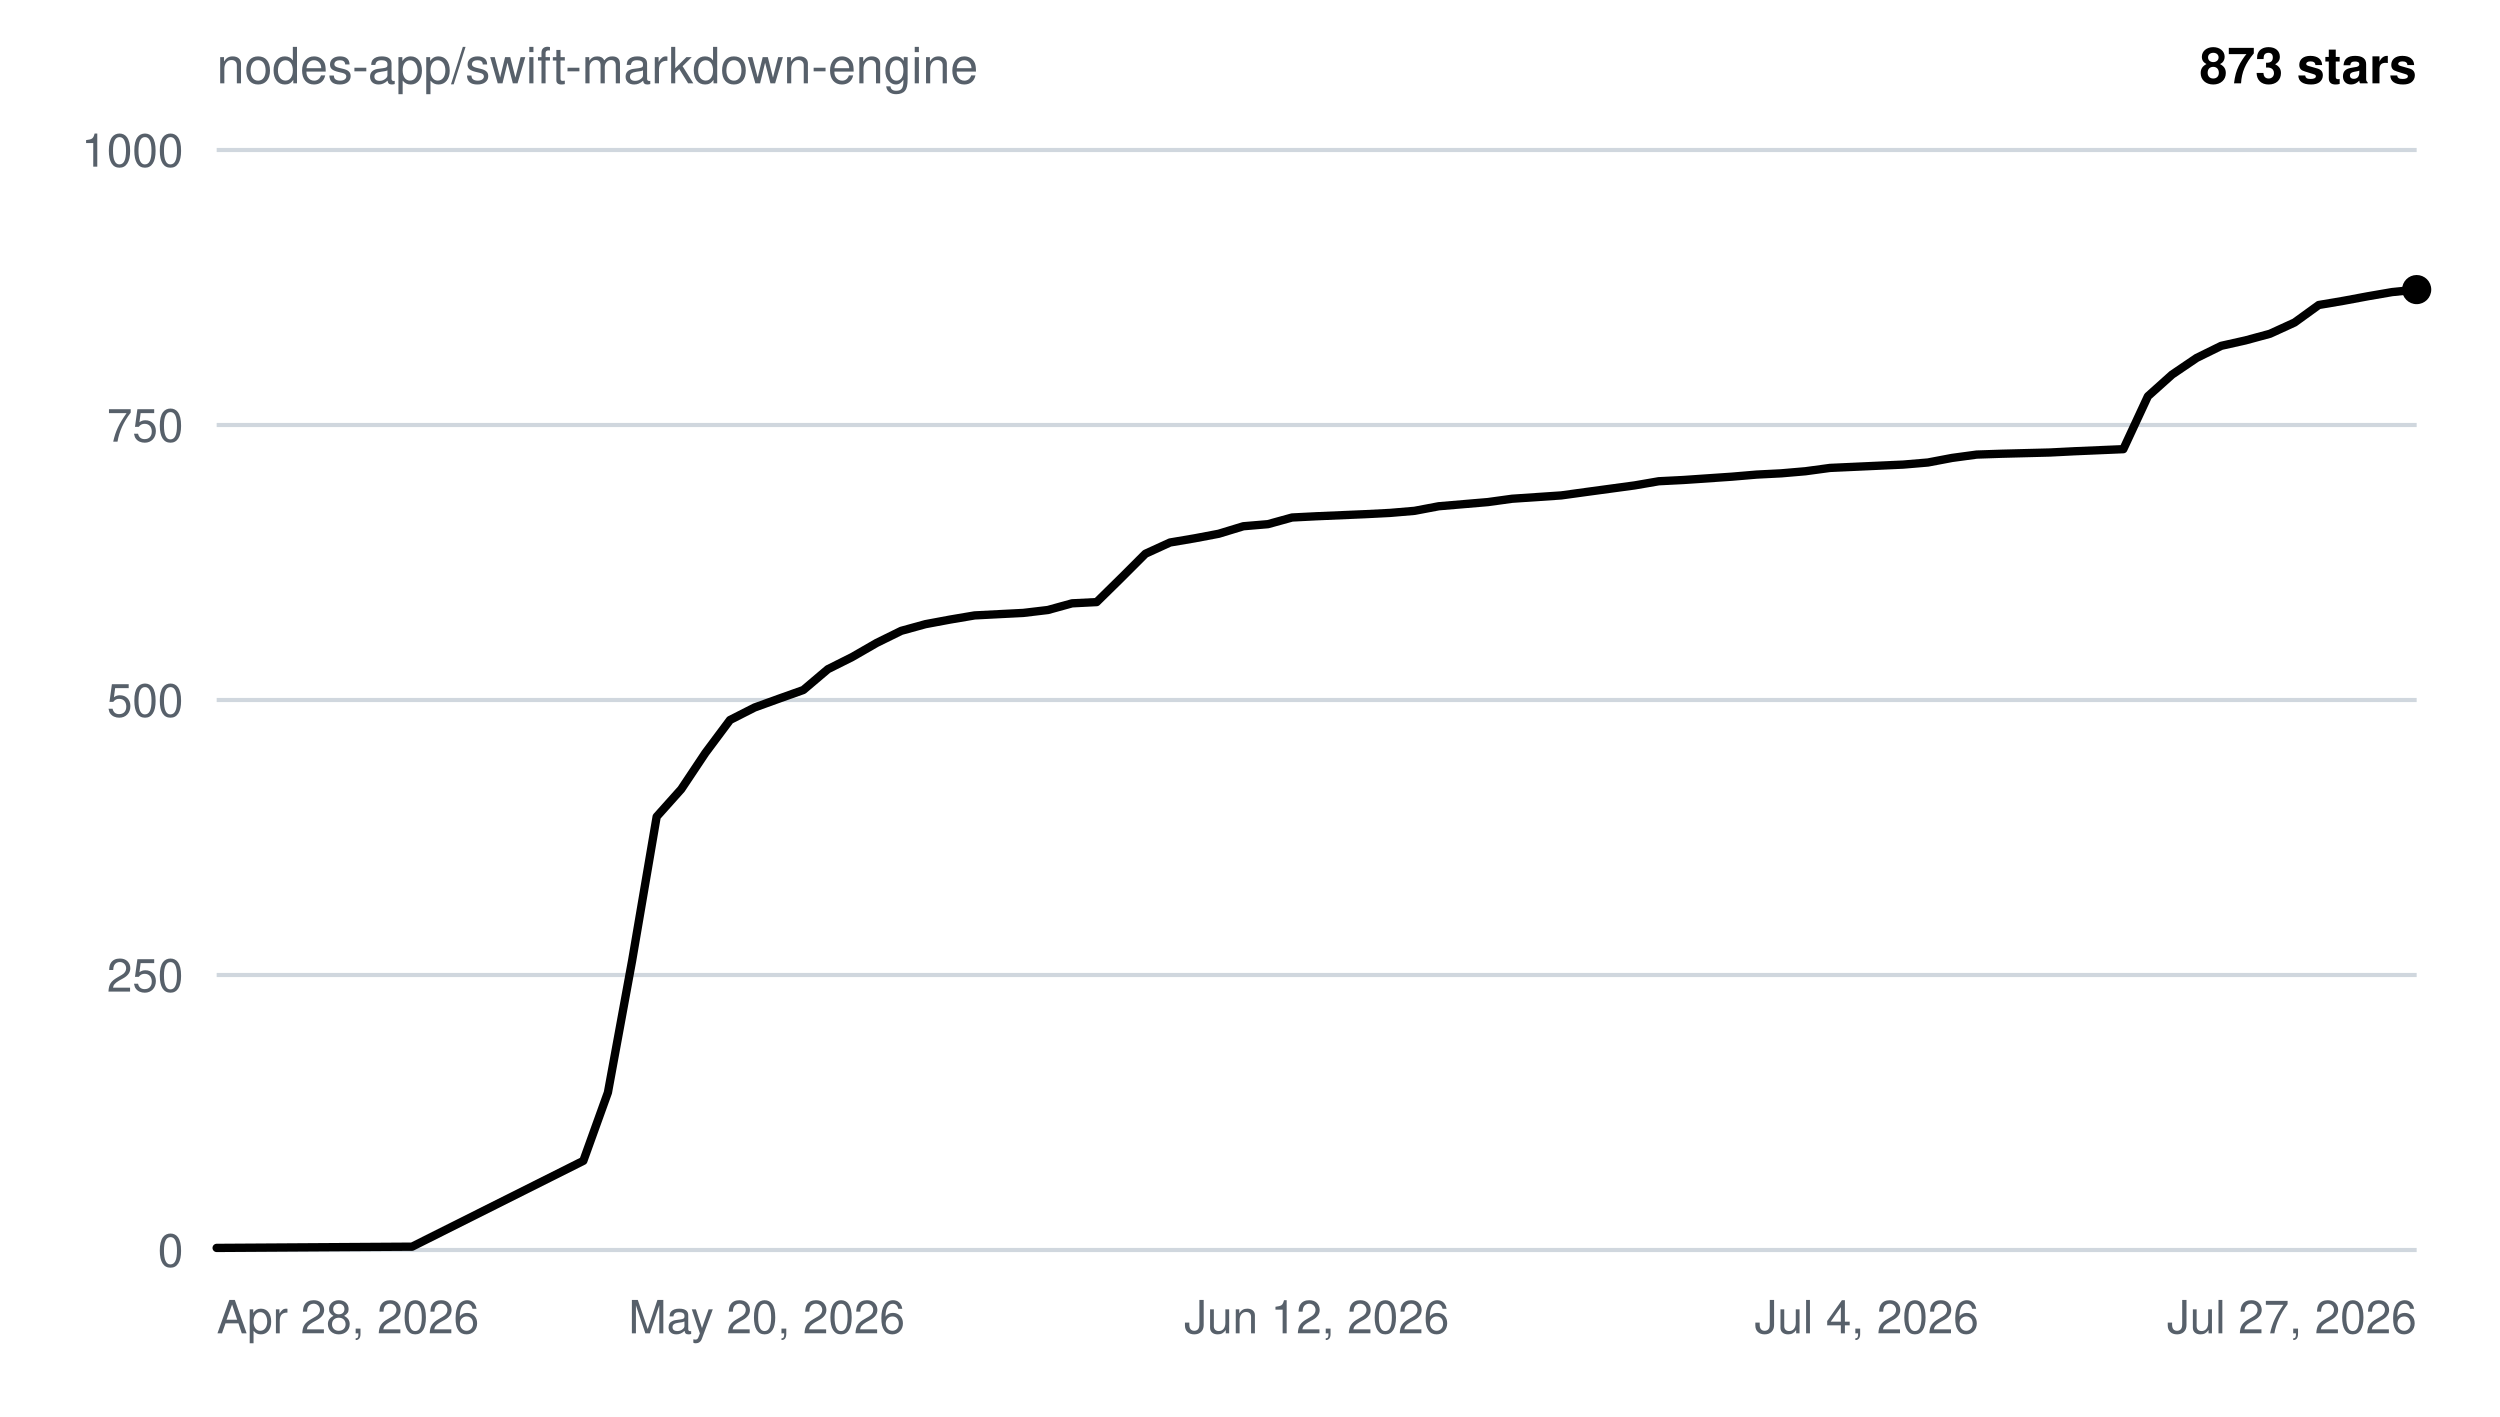
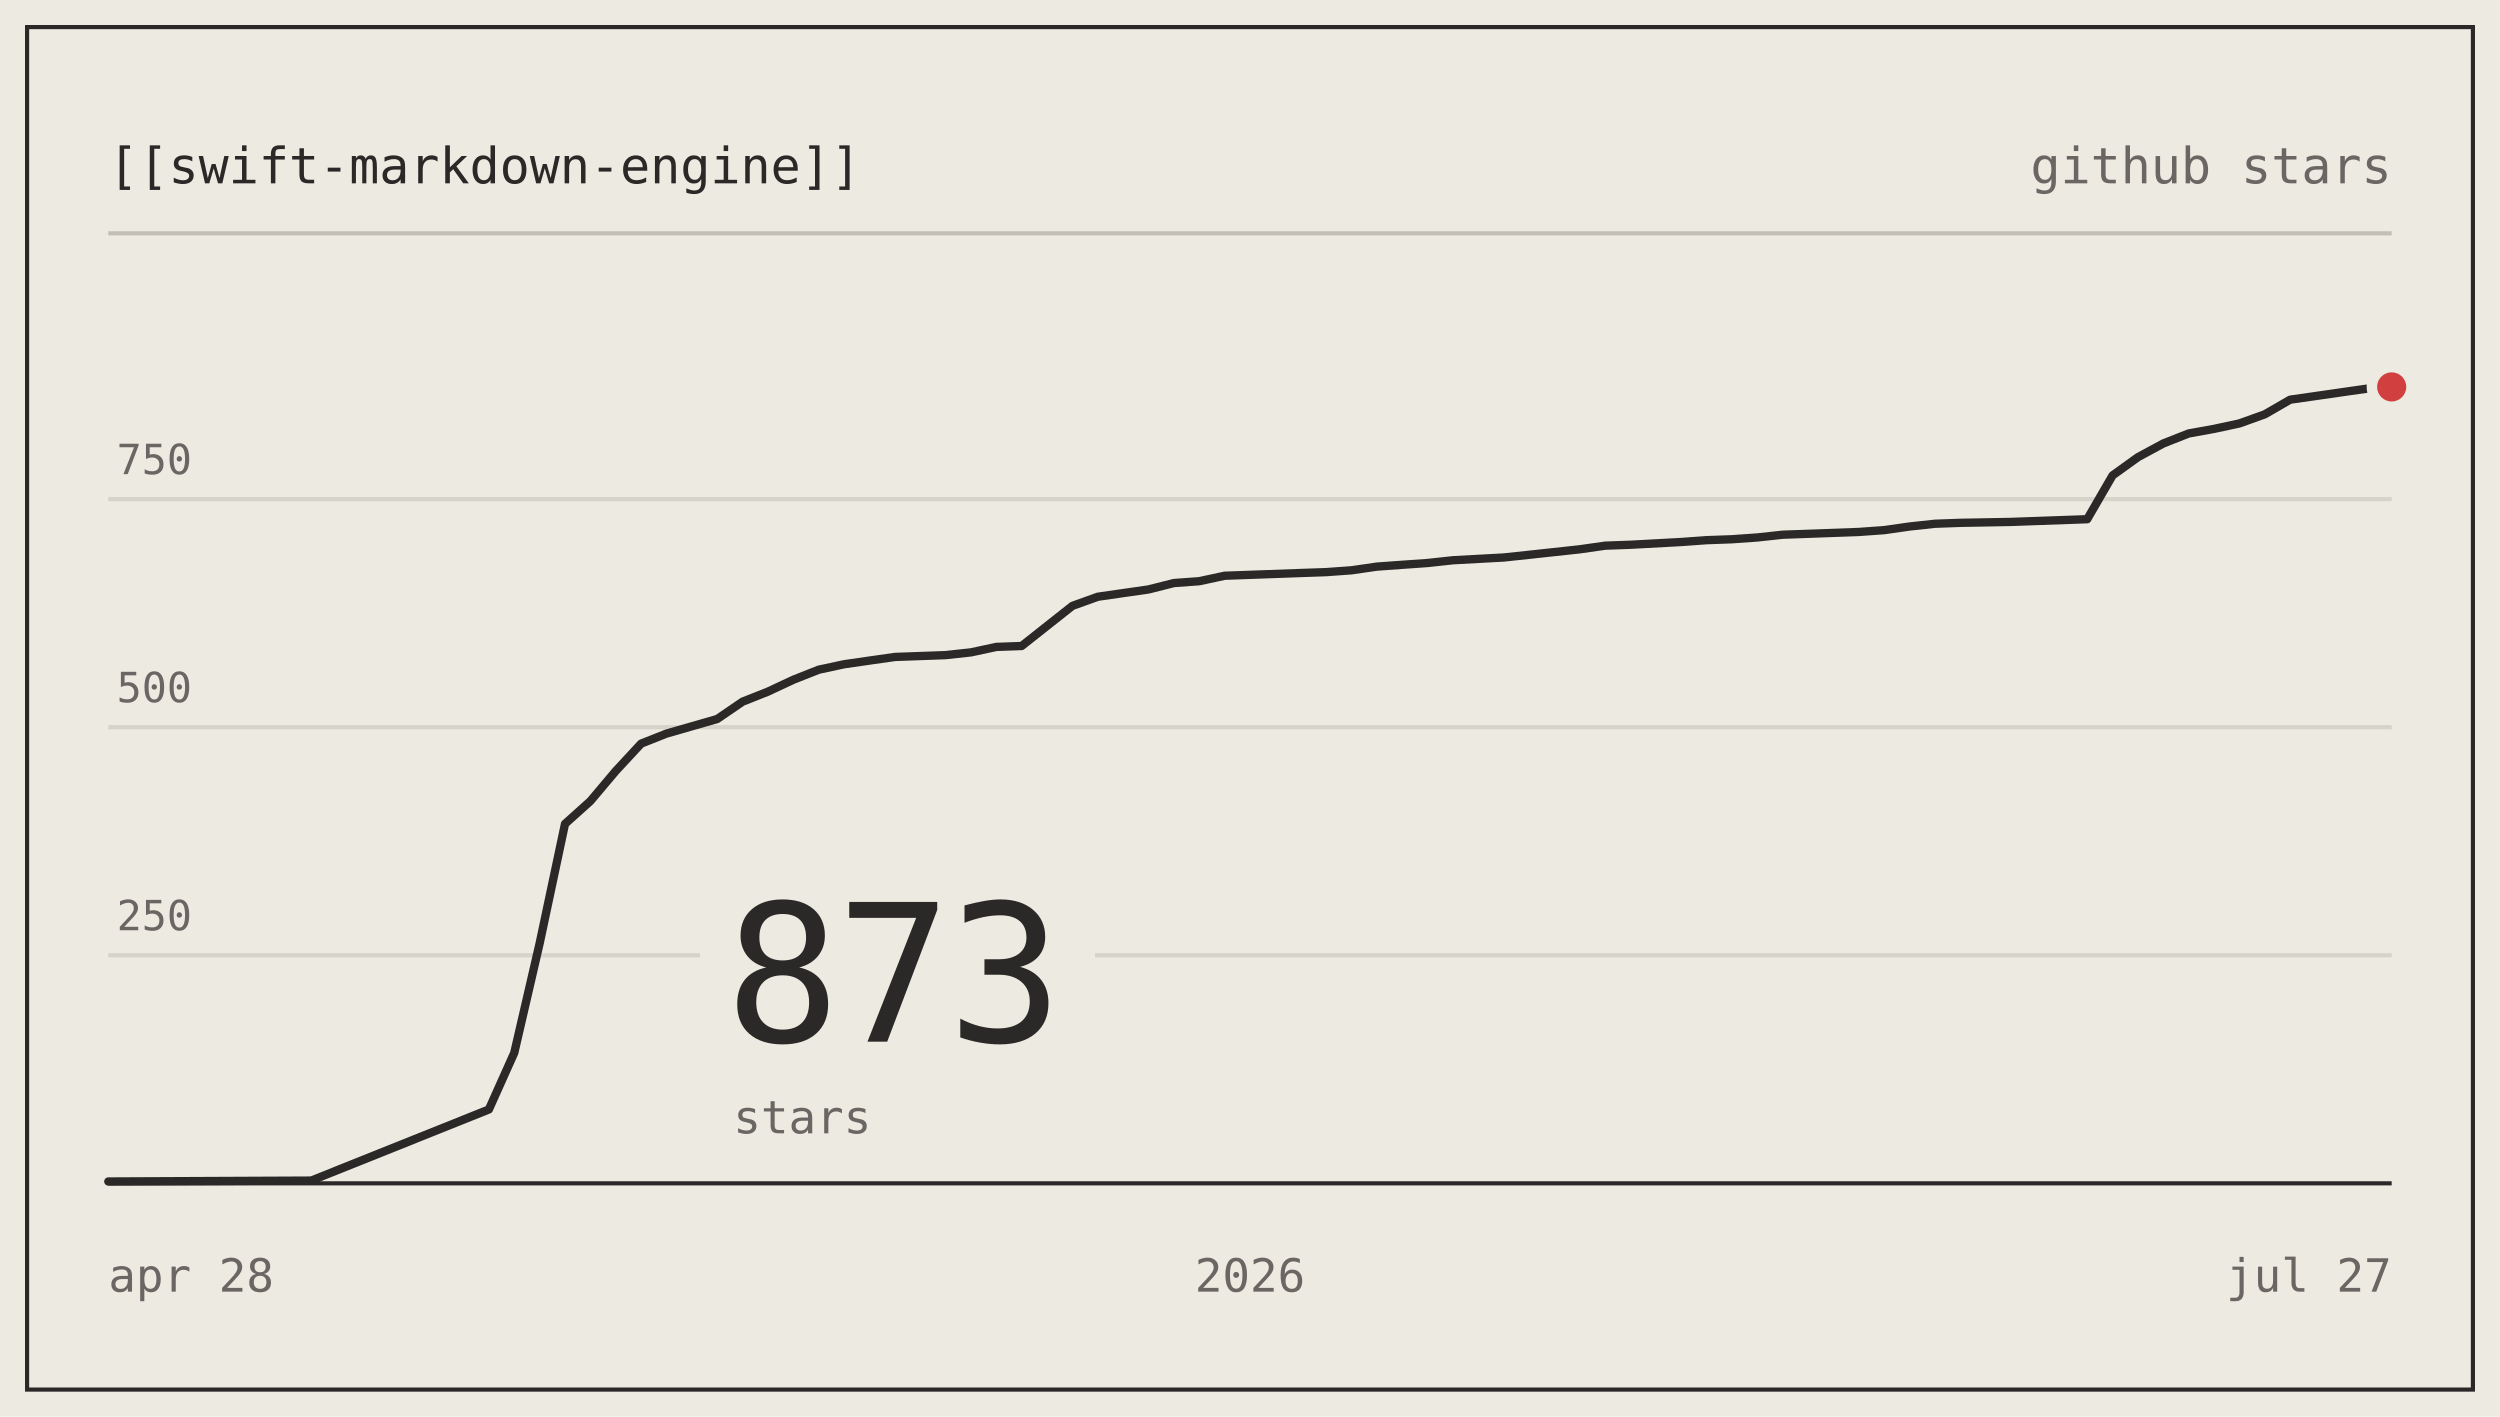
- <svg xmlns="http://www.w3.org/2000/svg" viewBox="0 0 600 340" width="600" height="340" role="img" aria-label="Star history for nodes-app/swift-markdown-engine: 873 stars">
-   <g font-family="-apple-system, 'Segoe UI', Helvetica, Arial, sans-serif">
-     <text x="52" y="20" fill="#57606a" font-size="12">nodes-app/swift-markdown-engine</text>
-     <text x="580" y="20" text-anchor="end" fill="#000000" font-size="12" font-weight="600">873 stars</text>
-     <line x1="52" y1="300" x2="580" y2="300" stroke="#d0d7de" stroke-width="1" />
-     <text x="44" y="304" text-anchor="end" fill="#57606a" font-size="11">0</text>
-     <line x1="52" y1="234" x2="580" y2="234" stroke="#d0d7de" stroke-width="1" />
-     <text x="44" y="238" text-anchor="end" fill="#57606a" font-size="11">250</text>
-     <line x1="52" y1="168" x2="580" y2="168" stroke="#d0d7de" stroke-width="1" />
-     <text x="44" y="172" text-anchor="end" fill="#57606a" font-size="11">500</text>
-     <line x1="52" y1="102" x2="580" y2="102" stroke="#d0d7de" stroke-width="1" />
-     <text x="44" y="106" text-anchor="end" fill="#57606a" font-size="11">750</text>
-     <line x1="52" y1="36" x2="580" y2="36" stroke="#d0d7de" stroke-width="1" />
-     <text x="44" y="40" text-anchor="end" fill="#57606a" font-size="11">1000</text>
-     <text x="52" y="320" text-anchor="start" fill="#57606a" font-size="11">Apr 28, 2026</text>
-     <text x="184" y="320" text-anchor="middle" fill="#57606a" font-size="11">May 20, 2026</text>
-     <text x="316" y="320" text-anchor="middle" fill="#57606a" font-size="11">Jun 12, 2026</text>
-     <text x="448" y="320" text-anchor="middle" fill="#57606a" font-size="11">Jul 4, 2026</text>
-     <text x="580" y="320" text-anchor="end" fill="#57606a" font-size="11">Jul 27, 2026</text>
-     <path d="M52.0,299.5 L98.9,299.2 L140.0,278.6 L145.9,262.2 L151.7,230.6 L157.6,196.0 L163.5,189.4 L169.3,180.7 L175.2,172.8 L181.1,169.8 L186.9,167.7 L192.8,165.6 L198.7,160.6 L204.5,157.7 L210.4,154.3 L216.3,151.4 L222.1,149.8 L228.0,148.7 L233.9,147.7 L239.7,147.4 L245.6,147.1 L251.5,146.4 L257.3,144.8 L263.2,144.5 L269.1,138.7 L274.9,132.9 L280.8,130.2 L286.7,129.2 L292.5,128.1 L298.4,126.3 L304.3,125.8 L310.1,124.2 L316.0,123.9 L327.7,123.4 L333.6,123.1 L339.5,122.6 L345.3,121.5 L351.2,121.0 L357.1,120.5 L362.9,119.7 L374.7,118.9 L380.5,118.1 L386.4,117.3 L392.3,116.5 L398.1,115.5 L404.0,115.2 L415.7,114.4 L421.6,113.9 L427.5,113.6 L433.3,113.1 L439.2,112.3 L456.8,111.5 L462.7,111.0 L468.5,109.9 L474.4,109.1 L480.3,108.9 L492.0,108.6 L497.9,108.3 L509.6,107.8 L515.5,95.1 L521.3,89.9 L527.2,85.9 L533.1,83.0 L538.9,81.7 L544.8,80.1 L550.7,77.4 L556.5,73.2 L562.4,72.2 L568.3,71.1 L574.1,70.1 L580.0,69.5" fill="none" stroke="#000000" stroke-width="2" stroke-linejoin="round" stroke-linecap="round" />
-     <circle cx="580.0" cy="69.5" r="3.5" fill="#000000" />
+ <svg xmlns="http://www.w3.org/2000/svg" viewBox="0 0 600 340" width="600" height="340" role="img" aria-label="nodes-app/swift-markdown-engine star history: 873 stars">
+   <g font-family="ui-monospace, SFMono-Regular, 'SF Mono', Menlo, Consolas, monospace" font-size="12">
+     <rect x="0" y="0" width="600" height="340" fill="#edeae1" />
+     <rect x="6.5" y="6.5" width="587" height="327" fill="none" stroke="#2b2828" stroke-width="1" />
+     <text x="26" y="44" fill="#2b2828">[[swift-markdown-engine]]</text>
+     <text x="574" y="44" text-anchor="end" fill="#6b6663">github stars</text>
+     <line x1="26" y1="56" x2="574" y2="56" stroke="#c2beb4" stroke-width="1" />
+     <line x1="26" y1="229.26" x2="574" y2="229.26" stroke="#d6d3cb" stroke-width="1" />
+     <text x="28" y="223.26" fill="#6b6663" font-size="10">250</text>
+     <line x1="26" y1="174.53" x2="574" y2="174.53" stroke="#d6d3cb" stroke-width="1" />
+     <text x="28" y="168.53" fill="#6b6663" font-size="10">500</text>
+     <line x1="26" y1="119.79" x2="574" y2="119.79" stroke="#d6d3cb" stroke-width="1" />
+     <text x="28" y="113.79" fill="#6b6663" font-size="10">750</text>
+     <line x1="26" y1="284" x2="574" y2="284" stroke="#2b2828" stroke-width="1" />
+     <rect x="168" y="204" width="94.8" height="74" fill="#edeae1" />
+     <text x="174" y="250" fill="#2b2828" font-size="46" letter-spacing="-1">873</text>
+     <text x="176" y="272" fill="#6b6663" font-size="11">stars</text>
+     <path d="M26,283.56 L74.71,283.34 L117.33,266.27 L123.42,252.69 L129.51,226.42 L135.6,197.73 L141.69,192.26 L147.78,185.04 L153.87,178.47 L159.96,176.06 L166.04,174.31 L172.13,172.56 L178.22,168.4 L184.31,165.99 L190.4,163.14 L196.49,160.73 L202.58,159.42 L208.67,158.54 L214.76,157.67 L220.84,157.45 L226.93,157.23 L233.02,156.57 L239.11,155.26 L245.2,155.04 L251.29,150.22 L257.38,145.41 L263.47,143.22 L269.56,142.34 L275.64,141.47 L281.73,139.93 L287.82,139.49 L293.91,138.18 L300,137.96 L312.18,137.52 L318.27,137.31 L324.36,136.87 L330.44,135.99 L336.53,135.55 L342.62,135.12 L348.71,134.46 L360.89,133.8 L366.98,133.15 L373.07,132.49 L379.16,131.83 L385.24,130.96 L391.33,130.74 L403.51,130.08 L409.6,129.64 L415.69,129.42 L421.78,128.99 L427.87,128.33 L446.13,127.67 L452.22,127.23 L458.31,126.36 L464.4,125.7 L470.49,125.48 L482.67,125.26 L488.76,125.04 L500.93,124.61 L507.02,114.1 L513.11,109.72 L519.2,106.43 L525.29,104.03 L531.38,102.93 L537.47,101.62 L543.56,99.43 L549.64,95.92 L555.73,95.05 L561.82,94.17 L567.91,93.3 L574,92.86" fill="none" stroke="#2b2828" stroke-width="2" stroke-linejoin="round" stroke-linecap="round" />
+     <circle cx="574" cy="92.86" r="6" fill="#edeae1" />
+     <circle cx="574" cy="92.86" r="3.5" fill="#d1403f" />
+     <text x="26" y="310" fill="#6b6663" font-size="11">apr 28</text>
+     <text x="300" y="310" text-anchor="middle" fill="#6b6663" font-size="11">2026</text>
+     <text x="574" y="310" text-anchor="end" fill="#6b6663" font-size="11">jul 27</text>
  </g>
</svg>
